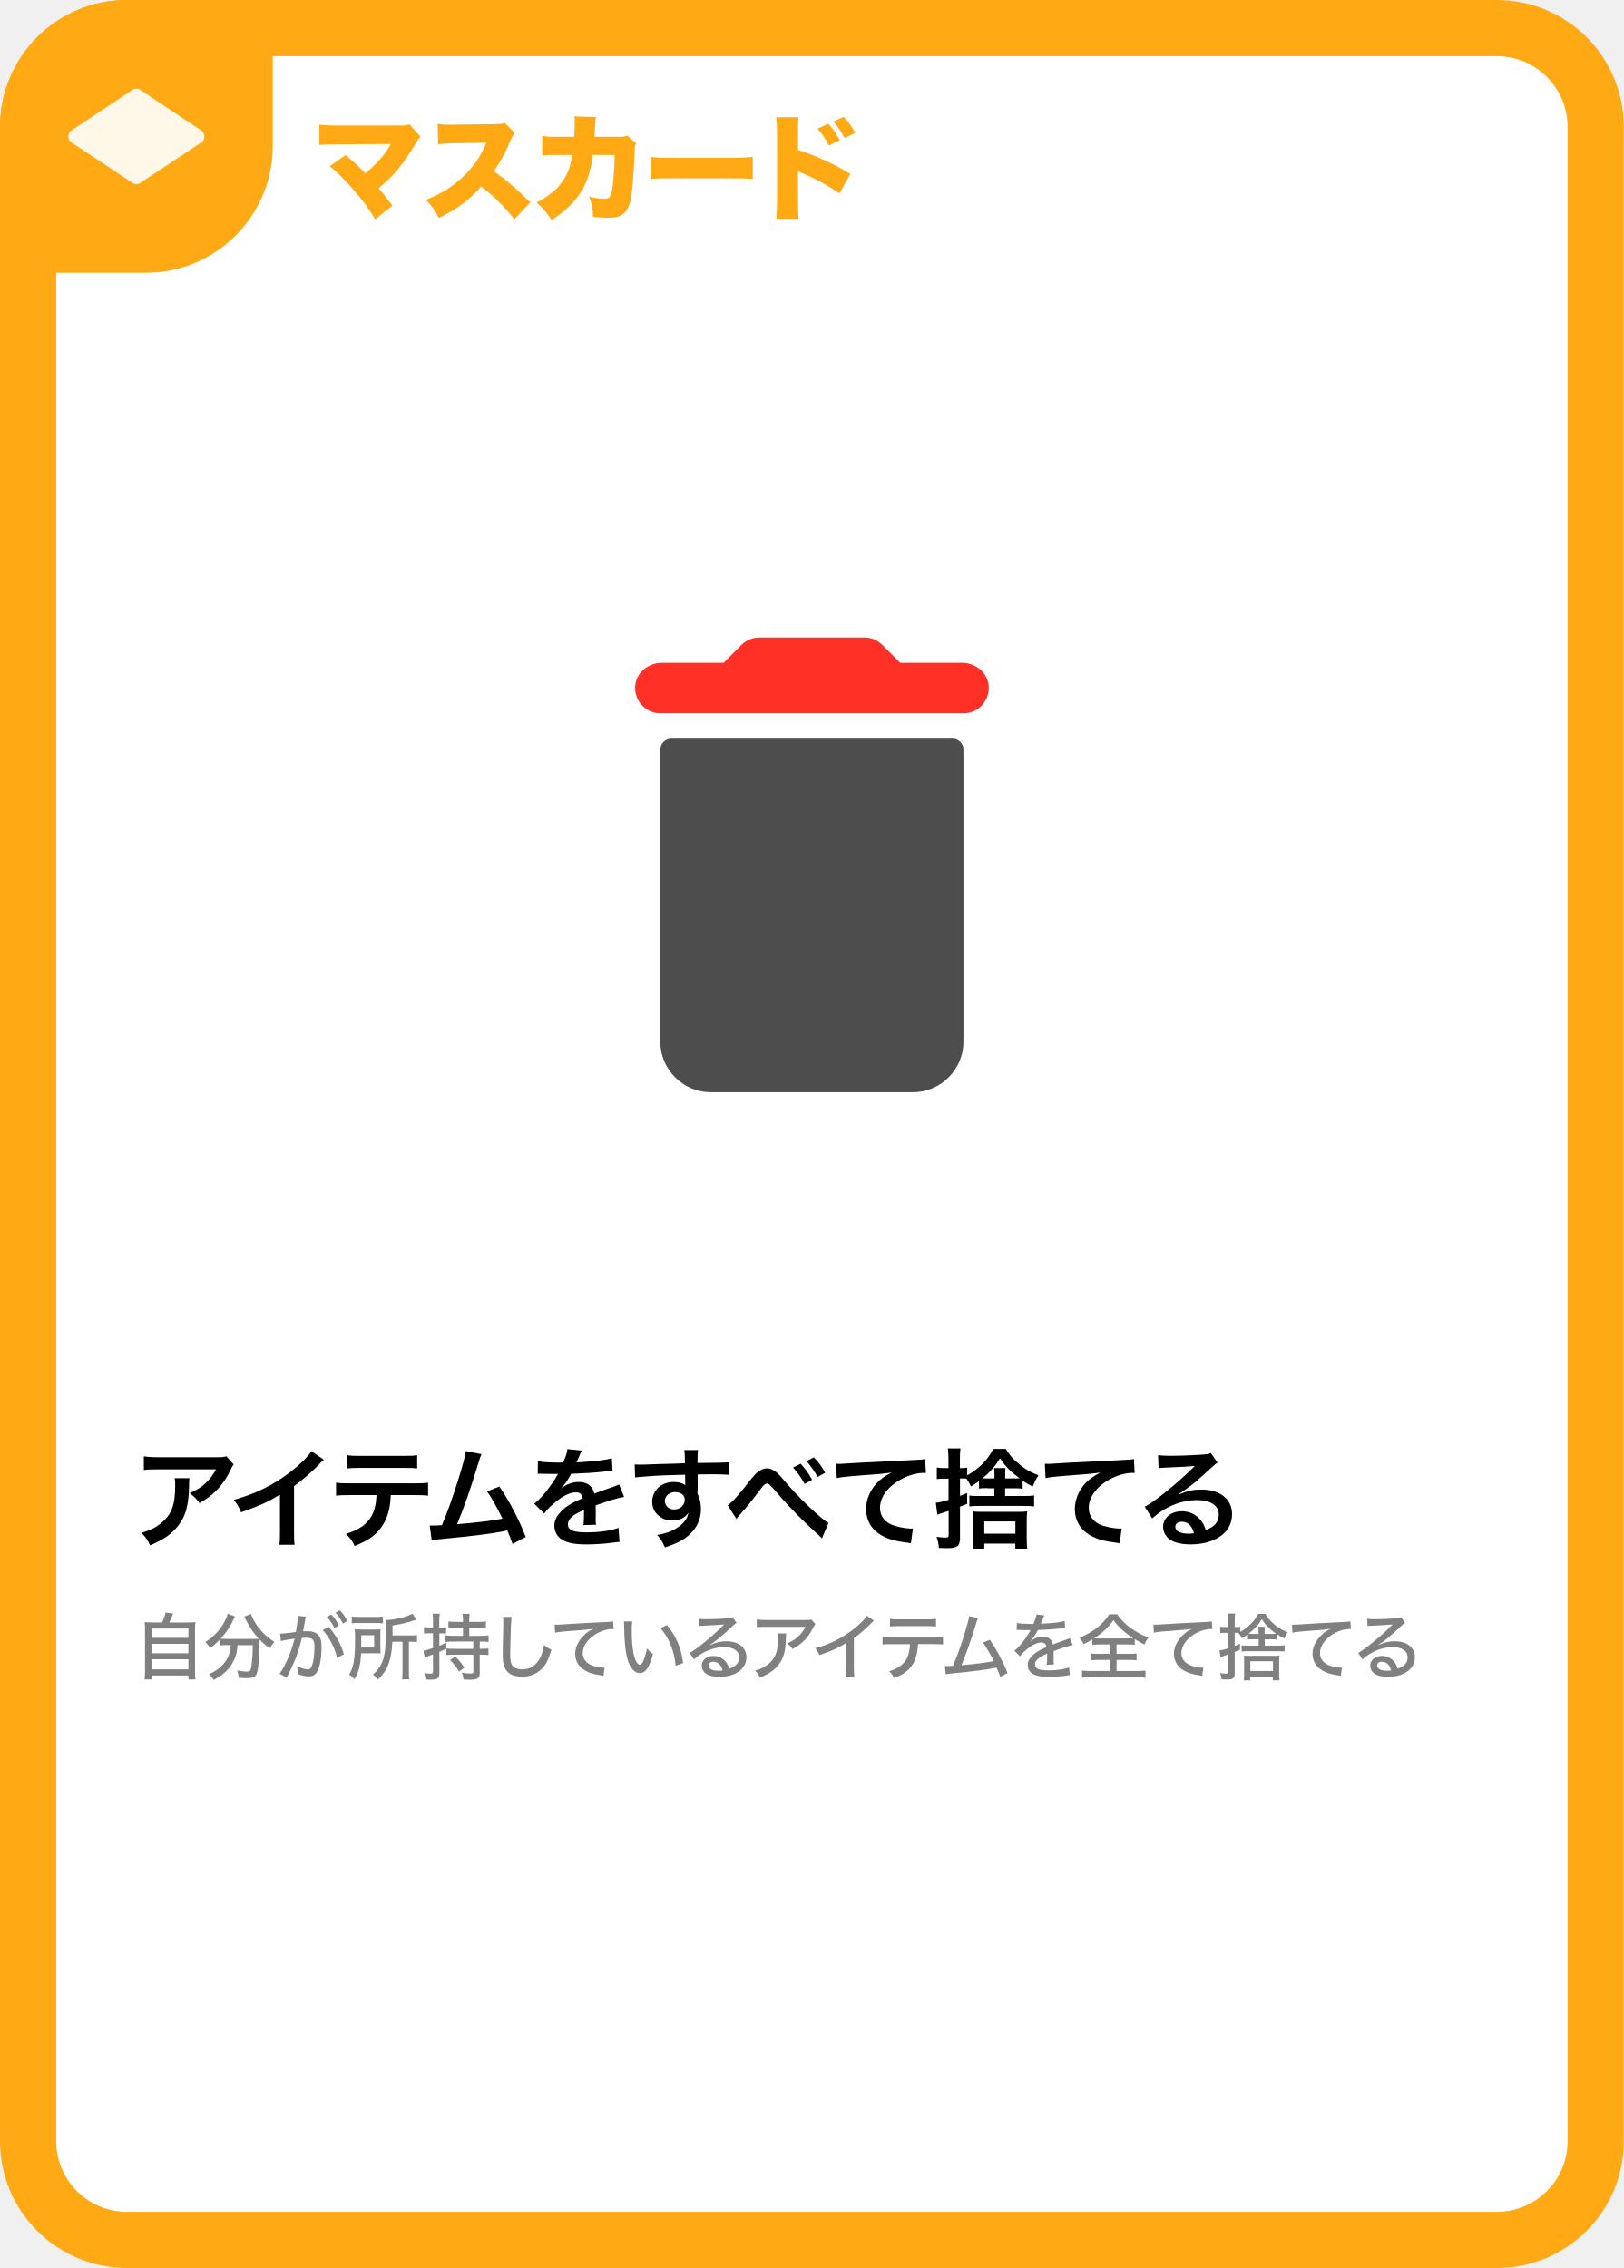
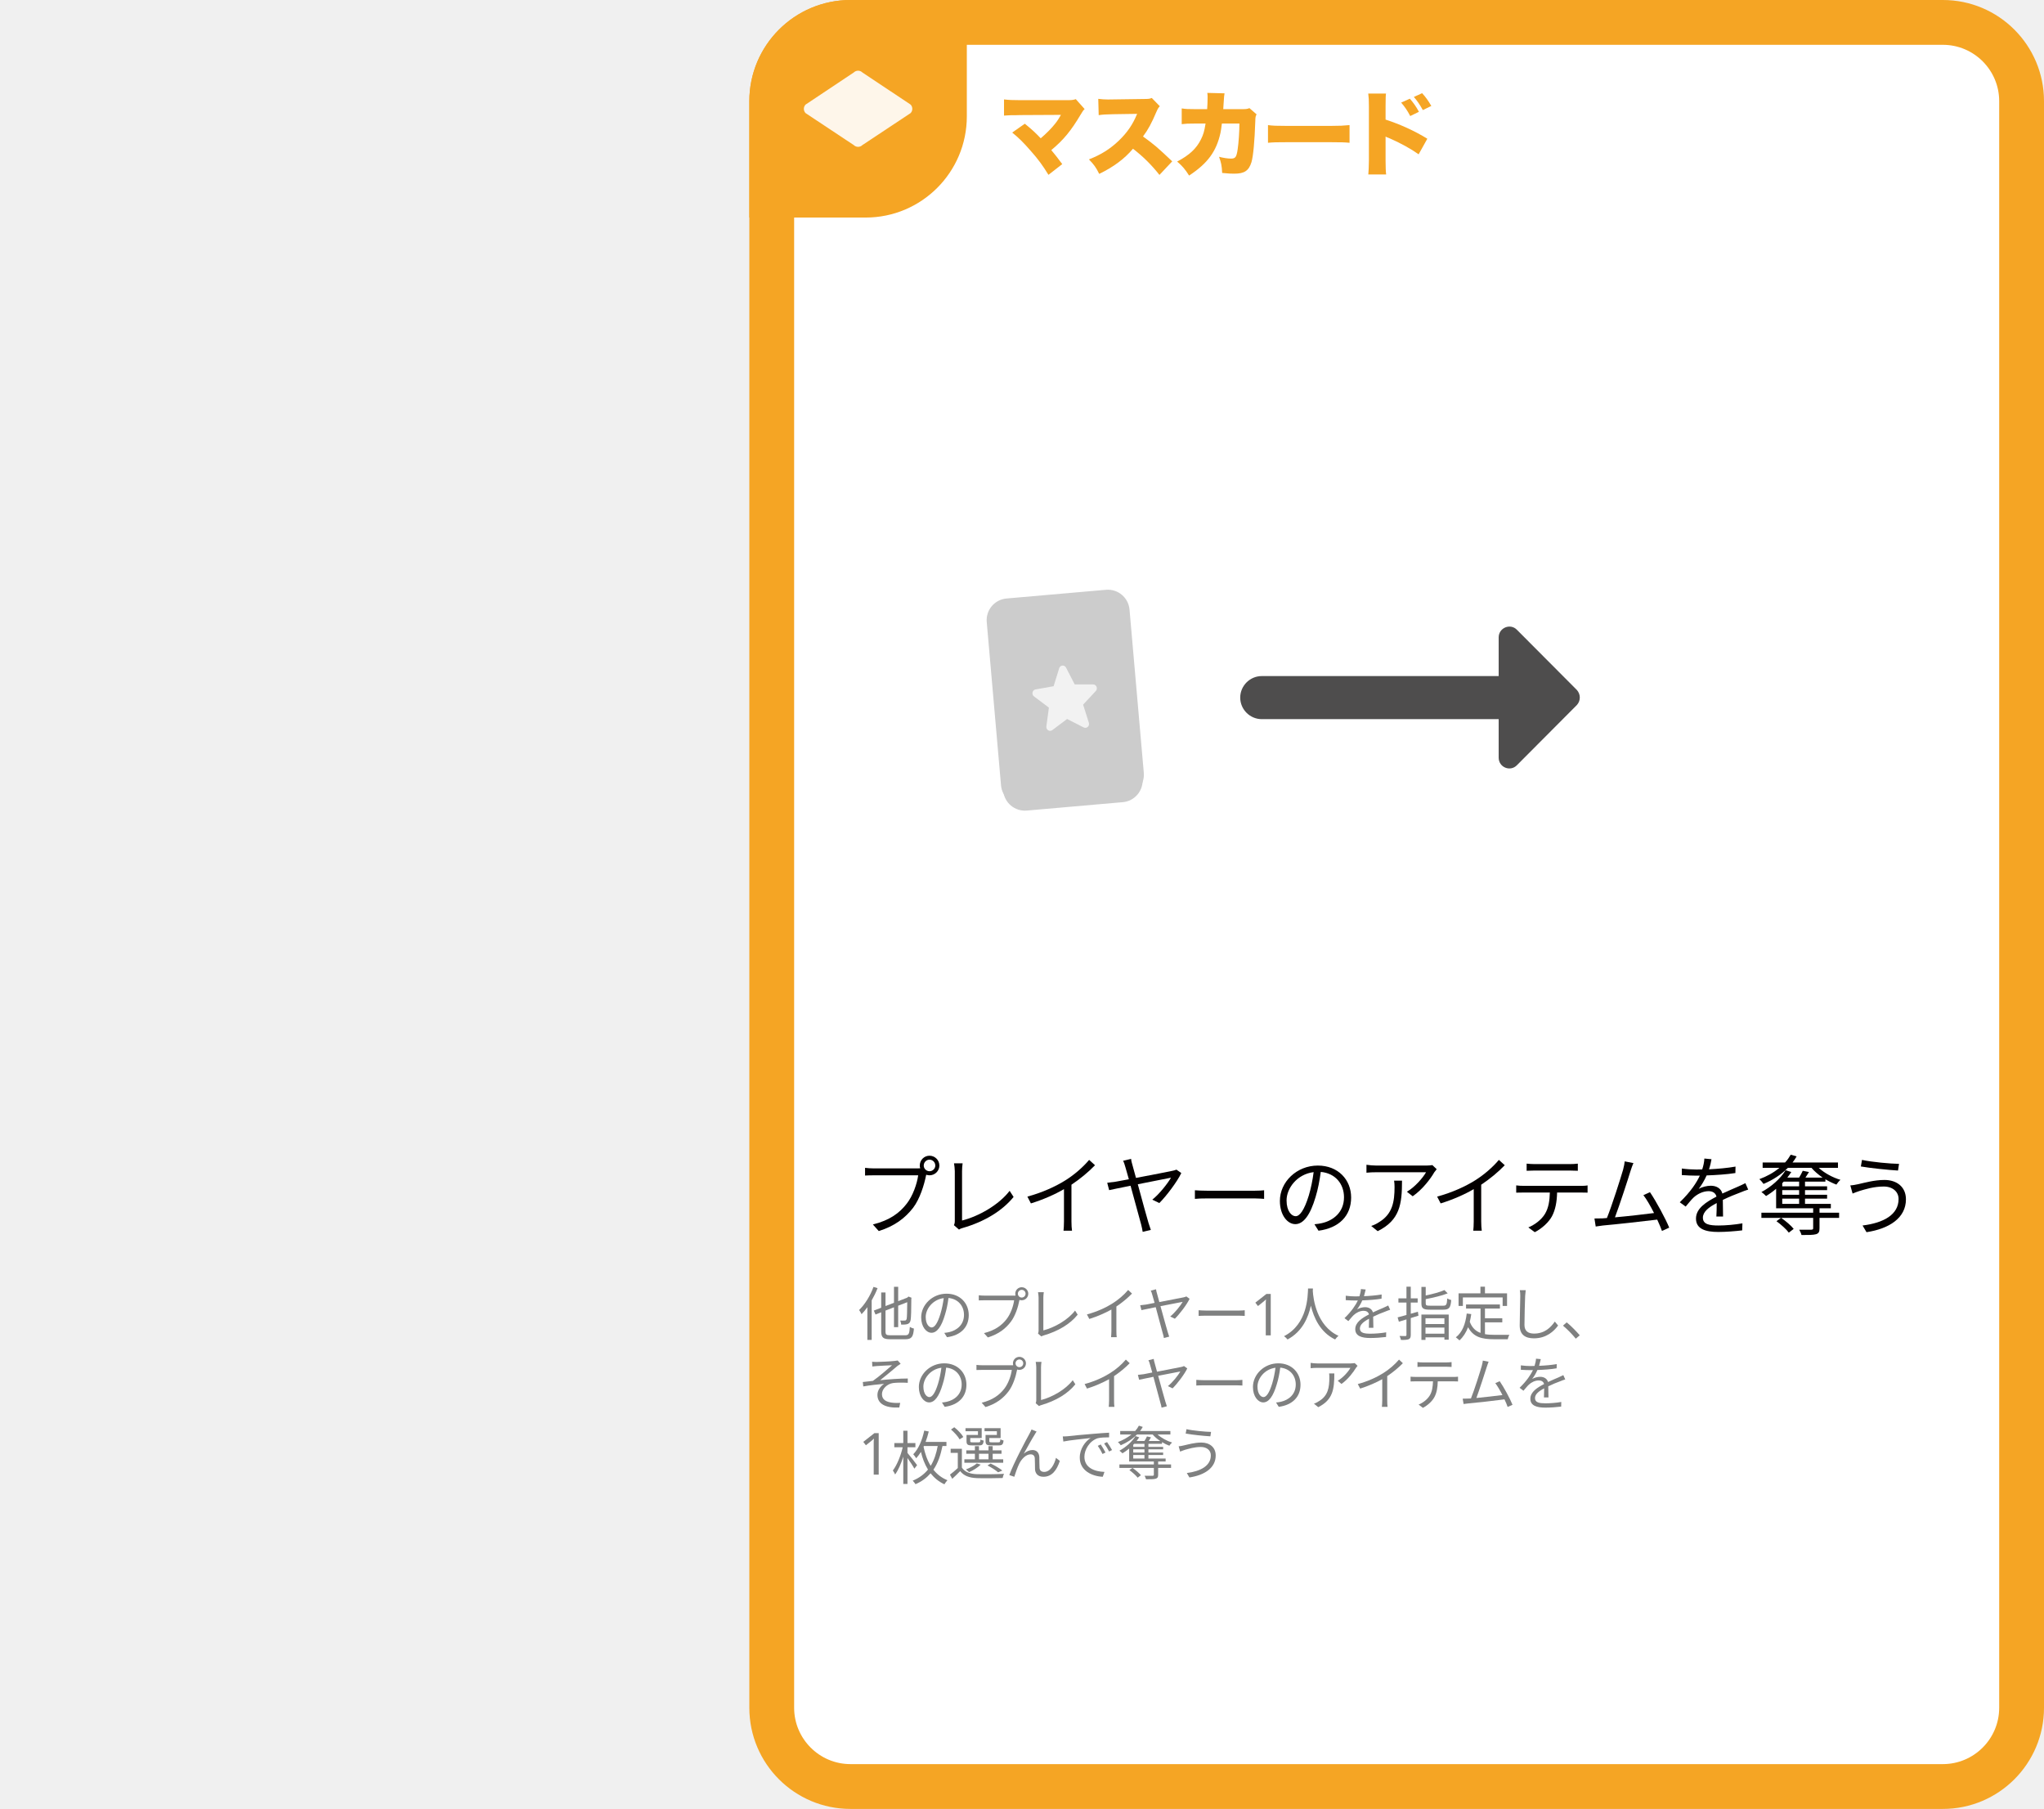
- <svg xmlns="http://www.w3.org/2000/svg" id="Layer_1" viewBox="0 0 178.58 249.45">
+ <svg xmlns="http://www.w3.org/2000/svg" id="_イヤー_1" viewBox="0 0 281.94 249.45">
  <defs>
-     <style>.cls-1{fill:#fff;}.cls-2{fill:#ffa914;}.cls-3{fill:#ff3126;}.cls-4{fill:gray;}.cls-5{fill:#4d4d4d;}.cls-6{opacity:.9;}</style>
+     <style>.cls-1{fill:#fff;}.cls-2{letter-spacing:-.1em;}.cls-3{opacity:.9;}.cls-4{letter-spacing:0em;}.cls-5{letter-spacing:-.09em;}.cls-6{letter-spacing:-.02em;}.cls-7{letter-spacing:-.06em;}.cls-8{letter-spacing:-.07em;}.cls-9{letter-spacing:-.05em;}.cls-10{letter-spacing:-.48em;}.cls-11{letter-spacing:0em;}.cls-12{letter-spacing:-.04em;}.cls-13{letter-spacing:-.07em;}.cls-14{fill:#040000;font-family:HiraginoSans-W6, 'HiraginoSans W6-90ms-RKSJ-H';font-size:12px;}.cls-15{letter-spacing:-.06em;}.cls-16{letter-spacing:-.08em;}.cls-17{letter-spacing:-.03em;}.cls-18{fill:#4e4d4d;}.cls-19{letter-spacing:-.02em;}.cls-20{letter-spacing:-.04em;}.cls-21{letter-spacing:-.1em;}.cls-22{letter-spacing:-.04em;}.cls-23{letter-spacing:-.04em;}.cls-24{letter-spacing:-.07em;}.cls-25{letter-spacing:-.08em;}.cls-26{fill:#ccc;}.cls-27{letter-spacing:-.08em;}.cls-28{fill:#f5a524;}.cls-29{letter-spacing:-.15em;}.cls-30{letter-spacing:-.01em;}.cls-31{letter-spacing:-.02em;}.cls-32{letter-spacing:-.09em;}.cls-33{fill:#f2f2f2;}.cls-34{letter-spacing:-.06em;}.cls-35{fill:#7f8080;font-family:HiraginoSans-W5, 'HiraginoSans W5-90ms-RKSJ-H';font-size:8px;}</style>
  </defs>
  <g>
-     <rect class="cls-1" x="3.09" y="3.09" width="172.41" height="243.27" rx="10.86" ry="10.86" />
-     <path class="cls-2" d="M164.63,6.18c4.29,0,7.77,3.49,7.77,7.77V235.5c0,4.29-3.49,7.77-7.77,7.77H13.95c-4.29,0-7.77-3.49-7.77-7.77V13.95c0-4.29,3.49-7.77,7.77-7.77H164.63M164.63,0H13.95C6.25,0,0,6.25,0,13.95V235.5C0,243.2,6.25,249.45,13.95,249.45H164.63c7.71,0,13.95-6.25,13.95-13.95V13.95C178.58,6.25,172.34,0,164.63,0h0Z" />
+     <path class="cls-1" d="M117.31,3.09h150.68c6,0,10.86,4.87,10.86,10.86V235.5c0,6-4.87,10.86-10.86,10.86H117.31c-6,0-10.86-4.87-10.86-10.86V13.95c0-6,4.87-10.86,10.86-10.86Z" />
+     <path class="cls-28" d="M267.99,6.18c4.29,0,7.77,3.49,7.77,7.77V235.5c0,4.29-3.49,7.77-7.77,7.77H117.31c-4.29,0-7.77-3.49-7.77-7.77V13.95c0-4.29,3.49-7.77,7.77-7.77h150.68m0-6.18H117.31c-7.71,0-13.95,6.25-13.95,13.95V235.5c0,7.71,6.25,13.95,13.95,13.95h150.68c7.71,0,13.95-6.25,13.95-13.95V13.95c0-7.71-6.25-13.95-13.95-13.95h0Z" />
  </g>
  <g>
-     <path class="cls-2" d="M37.18,15.88c-1.05,0-1.5,.01-2.05,.06v-2.23c.7,.08,1.09,.1,2.09,.1h6.94c.41-.01,.61-.05,.87-.14l1.22,1.37c-.2,.19-.27,.28-.58,.81-1.3,2.19-2.34,3.45-4.02,4.85,.54,.65,.9,1.1,1.51,1.93l-1.9,1.48c-.76-1.24-1.39-2.12-2.45-3.31-1.03-1.18-1.62-1.76-2.55-2.52l1.74-1.22c1.04,.85,1.46,1.24,2.19,2.01,.72-.6,1.52-1.41,1.98-2,.32-.39,.66-.94,.81-1.23l-5.8,.03Z" />
-     <path class="cls-2" d="M56.56,24.11c-1.1-1.39-2.22-2.5-3.64-3.6-1.19,1.41-2.7,2.52-4.66,3.47-.44-.89-.71-1.27-1.42-2,1.65-.63,2.95-1.46,4.1-2.56,1.18-1.13,1.95-2.25,2.55-3.72l-3.29,.05c-1.09,.02-1.49,.05-2.01,.13l-.06-2.25c.49,.06,.84,.09,1.33,.09,.1,0,.34,0,.71-.01l4.33-.06c.6-.01,.67-.01,1.01-.14l1.11,1.14c-.19,.19-.27,.32-.46,.75-.67,1.58-1.15,2.47-1.86,3.42,1.53,1.1,2.05,1.55,4.03,3.43l-1.77,1.88Z" />
-     <path class="cls-2" d="M63.15,15.06c.04-.49,.06-1.23,.06-1.62,0-.27,0-.37-.04-.63l2.38,.06c-.06,.29-.06,.33-.14,1.53q-.01,.34-.04,.65h2.76c.42,0,.57-.03,.85-.14l.99,.86c-.14,.25-.17,.36-.18,.94-.09,2.71-.28,4.83-.53,5.66-.37,1.18-.98,1.58-2.38,1.58-.49,0-.68-.01-1.66-.1-.05-1.01-.14-1.43-.43-2.23,.63,.17,1.25,.25,1.65,.25,.61,0,.76-.2,.92-1.3,.13-.85,.24-2.45,.24-3.53h-2.42q-.1,.84-.19,1.27c-.56,2.56-1.76,4.21-4.33,5.9-.57-.9-.95-1.33-1.65-1.93,1.69-.89,2.66-1.79,3.29-3.07,.32-.65,.46-1.1,.63-2.17h-1.58c-.85,0-1.11,.01-1.71,.08v-2.17c.62,.09,.85,.1,1.75,.1h1.75Z" />
-     <path class="cls-2" d="M71.53,17.25c.6,.09,1.28,.11,2.6,.11h6.06c1.27,0,1.75-.03,2.6-.11v2.44c-.61-.06-1.16-.08-2.61-.08h-6.03c-1.42,0-1.84,.01-2.61,.08v-2.44Z" />
-     <path class="cls-2" d="M85.38,24.05c.05-.53,.06-.9,.08-1.94v-7.37c-.01-1.09-.01-1.15-.09-1.84h2.45c-.05,.33-.05,.53-.06,1.85v1.74c2,.65,3.99,1.55,5.76,2.64l-1.2,2.15c-1.05-.75-2.52-1.56-3.99-2.2-.38-.15-.42-.16-.46-.19-.04-.01-.06-.03-.11-.06v3.29c0,.94,.03,1.61,.08,1.94h-2.44Zm5.73-10.44c.49,.56,.9,1.14,1.25,1.81l-1.2,.58c-.42-.8-.75-1.27-1.25-1.85l1.2-.54Zm1.69-.76c.47,.51,.82,.99,1.27,1.76l-1.17,.57c-.44-.8-.8-1.31-1.24-1.81l1.14-.52Z" />
+     <path class="cls-28" d="M140.54,15.88c-1.05,0-1.5,.01-2.05,.06v-2.23c.7,.08,1.09,.1,2.09,.1h6.94c.41-.01,.61-.05,.87-.14l1.22,1.37c-.2,.19-.27,.28-.58,.81-1.3,2.19-2.34,3.45-4.02,4.85,.54,.65,.9,1.1,1.51,1.93l-1.9,1.48c-.76-1.24-1.39-2.12-2.45-3.31-1.03-1.18-1.62-1.76-2.55-2.52l1.74-1.22c1.04,.85,1.46,1.24,2.19,2.01,.72-.6,1.52-1.41,1.98-2,.32-.39,.66-.94,.81-1.23l-5.8,.03Z" />
+     <path class="cls-28" d="M159.92,24.11c-1.1-1.39-2.22-2.5-3.64-3.6-1.19,1.41-2.7,2.52-4.66,3.47-.44-.89-.71-1.27-1.42-2,1.65-.63,2.95-1.46,4.1-2.56,1.18-1.13,1.95-2.25,2.55-3.72l-3.29,.05c-1.09,.02-1.49,.05-2.01,.13l-.06-2.25c.49,.06,.84,.09,1.33,.09,.1,0,.34,0,.71-.01l4.33-.06c.6-.01,.67-.01,1.01-.14l1.11,1.14c-.19,.19-.27,.32-.46,.75-.67,1.58-1.15,2.47-1.86,3.42,1.53,1.1,2.05,1.55,4.03,3.43l-1.77,1.88Z" />
+     <path class="cls-28" d="M166.51,15.06c.04-.49,.06-1.23,.06-1.62,0-.27,0-.37-.04-.63l2.38,.06c-.06,.29-.06,.33-.14,1.53q-.01,.34-.04,.65h2.76c.42,0,.57-.03,.85-.14l.99,.86c-.14,.25-.17,.36-.18,.94-.09,2.71-.28,4.83-.53,5.66-.37,1.18-.98,1.58-2.38,1.58-.49,0-.68-.01-1.66-.1-.05-1.01-.14-1.43-.43-2.23,.63,.17,1.25,.25,1.65,.25,.61,0,.76-.2,.92-1.3,.13-.85,.24-2.45,.24-3.53h-2.42q-.1,.84-.19,1.27c-.56,2.56-1.76,4.21-4.33,5.9-.57-.9-.95-1.33-1.65-1.93,1.69-.89,2.66-1.79,3.29-3.07,.32-.65,.46-1.1,.63-2.17h-1.58c-.85,0-1.11,.01-1.71,.08v-2.17c.62,.09,.85,.1,1.75,.1h1.75Z" />
+     <path class="cls-28" d="M174.89,17.25c.6,.09,1.28,.11,2.6,.11h6.06c1.27,0,1.75-.03,2.6-.11v2.44c-.61-.06-1.16-.08-2.61-.08h-6.03c-1.42,0-1.84,.01-2.61,.08v-2.44Z" />
+     <path class="cls-28" d="M188.74,24.05c.05-.53,.06-.9,.08-1.94v-7.37c-.01-1.09-.01-1.15-.09-1.84h2.45c-.05,.33-.05,.53-.06,1.85v1.74c2,.65,3.99,1.55,5.76,2.64l-1.2,2.15c-1.05-.75-2.52-1.56-3.99-2.2-.38-.15-.42-.16-.46-.19-.04-.01-.06-.03-.11-.06v3.29c0,.94,.03,1.61,.08,1.94h-2.44Zm5.73-10.44c.49,.56,.9,1.14,1.25,1.81l-1.2,.58c-.42-.8-.75-1.27-1.25-1.85l1.2-.54Zm1.69-.76c.47,.51,.82,.99,1.27,1.76l-1.17,.57c-.44-.8-.8-1.31-1.24-1.81l1.14-.52Z" />
  </g>
-   <path class="cls-2" d="M13.95,0H30V16.05c0,7.7-6.25,13.95-13.95,13.95H0V13.95C0,6.25,6.25,0,13.95,0Z" />
-   <g class="cls-6">
-     <path class="cls-1" d="M15,19.78c-.1,0-.19-.04-.26-.11l-6.73-4.47s-.03-.1-.03-.2,.04-.19,.11-.26l6.58-4.37c.14-.13,.23-.16,.33-.16s.19,.04,.26,.11l6.73,4.49s.03,.1,.03,.2-.04,.19-.11,.26l-6.58,4.35c-.14,.13-.23,.17-.33,.17Z" />
-     <path class="cls-1" d="M15.08,10.66h0m-.08,.07s.04,.03,.07,.05l6.36,4.23-6.36,4.21s-.05,.03-.07,.05c-.02-.02-.05-.03-.07-.05l-6.36-4.21,6.36-4.23s.05-.03,.07-.05m0-.98c-.21,0-.43,.08-.59,.24l-6.65,4.43c-.32,.32-.32,.86,0,1.18l6.65,4.41c.16,.16,.38,.24,.59,.24s.43-.08,.59-.24l6.65-4.41c.32-.32,.32-.86,0-1.18l-6.65-4.43c-.16-.16-.38-.24-.59-.24h0Z" />
+   <path class="cls-28" d="M117.31,0h16.05V16.05c0,7.7-6.25,13.95-13.95,13.95h-16.05V13.95C103.36,6.25,109.61,0,117.31,0Z" />
+   <g class="cls-3">
+     <path class="cls-1" d="M118.36,19.78c-.1,0-.19-.04-.26-.11l-6.73-4.47c-.07-.08-.07-.31,.07-.45l6.58-4.37c.14-.13,.23-.17,.33-.17s.19,.04,.26,.11l6.73,4.49c.07,.08,.07,.31-.07,.45l-6.58,4.35c-.14,.13-.23,.17-.33,.17Z" />
+     <path class="cls-1" d="M118.44,10.66h0m-.08,.07s.04,.03,.07,.05l6.36,4.23-6.36,4.21s-.05,.03-.07,.05c-.02-.02-.05-.03-.07-.05l-6.36-4.21,6.36-4.23s.05-.03,.07-.05m0-.98c-.21,0-.43,.08-.59,.24l-6.65,4.43c-.32,.32-.32,.86,0,1.18l6.65,4.41c.16,.16,.38,.24,.59,.24s.43-.08,.59-.24l6.65-4.41c.32-.32,.32-.86,0-1.18l-6.65-4.43c-.16-.16-.38-.24-.59-.24h0Z" />
  </g>
+   <text class="cls-14" transform="translate(117.76 169.34)">
+     <tspan class="cls-8" x="0" y="0">プ</tspan>
+     <tspan class="cls-6" x="11.16" y="0">レ</tspan>
+     <tspan class="cls-15" x="22.92" y="0">イ</tspan>
+     <tspan class="cls-17" x="34.2" y="0">ヤ</tspan>
+     <tspan class="cls-4" x="45.84" y="0">ー</tspan>
+     <tspan class="cls-12" x="57.72" y="0">の</tspan>
+     <tspan class="cls-29" x="69.24" y="0">ア</tspan>
+     <tspan class="cls-21" x="79.44" y="0">イ</tspan>
+     <tspan class="cls-27" x="90.24" y="0">テ</tspan>
+     <tspan class="cls-20" x="101.28" y="0">ム</tspan>
+     <tspan class="cls-31" x="112.8" y="0">を</tspan>
+     <tspan class="cls-5" x="124.56" y="0">奪う</tspan>
+   </text>
+   <text class="cls-35" transform="translate(118.36 184.15)">
+     <tspan x="0" y="0">他</tspan>
+     <tspan class="cls-9" x="8" y="0">の</tspan>
+     <tspan class="cls-13" x="15.6" y="0">プ</tspan>
+     <tspan class="cls-19" x="23.04" y="0">レ</tspan>
+     <tspan class="cls-7" x="30.88" y="0">イ</tspan>
+     <tspan class="cls-17" x="38.4" y="0">ヤ</tspan>
+     <tspan class="cls-11" x="46.16" y="0">ー</tspan>
+     <tspan x="54.08" y="0">1</tspan>
+     <tspan class="cls-19" x="58.49" y="0">人を</tspan>
+     <tspan x="74.17" y="0">指</tspan>
+     <tspan class="cls-2" x="82.17" y="0">定</tspan>
+     <tspan class="cls-24" x="89.37" y="0">し</tspan>
+     <tspan class="cls-10" x="96.81" y="0">、</tspan>
+     <tspan class="cls-31" x="-.16" y="9.6">そ</tspan>
+     <tspan class="cls-9" x="7.68" y="9.6">の</tspan>
+     <tspan class="cls-13" x="15.28" y="9.6">プ</tspan>
+     <tspan class="cls-31" x="22.72" y="9.6">レ</tspan>
+     <tspan class="cls-34" x="30.56" y="9.6">イ</tspan>
+     <tspan class="cls-17" x="38.08" y="9.6">ヤ</tspan>
+     <tspan class="cls-30" x="45.84" y="9.6">ー</tspan>
+     <tspan class="cls-22" x="53.76" y="9.6">の</tspan>
+     <tspan class="cls-29" x="61.44" y="9.6">ア</tspan>
+     <tspan class="cls-2" x="68.24" y="9.6">イ</tspan>
+     <tspan class="cls-25" x="75.44" y="9.6">テ</tspan>
+     <tspan class="cls-23" x="82.8" y="9.6">ム</tspan>
+     <tspan class="cls-31" x="90.48" y="9.6">を</tspan>
+     <tspan x="0" y="19.2">1枚</tspan>
+     <tspan class="cls-19" x="12.41" y="19.2">選</tspan>
+     <tspan class="cls-16" x="20.25" y="19.2">ん</tspan>
+     <tspan x="27.61" y="19.2">で</tspan>
+     <tspan class="cls-32" x="35.61" y="19.2">奪う</tspan>
+   </text>
+   <path class="cls-18" d="M206.72,93.23h-32.68c-1.63,0-2.97,1.34-2.97,2.97s1.34,2.97,2.97,2.97h32.68v5.31c0,1.34,1.6,1.99,2.52,1.04l8.25-8.28c.56-.59,.56-1.51,0-2.11l-8.25-8.28c-.92-.95-2.52-.27-2.52,1.04v5.34Z" />
+   <rect class="cls-26" x="137.43" y="84.31" width="19.29" height="26.94" rx="3" ry="3" transform="translate(-7.96 13.19) rotate(-5)" />
  <g>
-     <path d="M20.84,162.58c-.04,.23-.04,.24-.05,.97-.05,2.05-.37,3.2-1.19,4.25-.72,.92-1.6,1.54-3.09,2.16-.31-.65-.47-.86-.95-1.37,.97-.29,1.51-.55,2.1-1.02,1.22-.97,1.61-2,1.61-4.27,0-.36-.01-.47-.06-.72h1.63Zm4.87-1.51c-.17,.2-.17,.22-.48,.84-.42,.89-1.12,1.79-1.85,2.41-.48,.42-.88,.68-1.44,1-.36-.5-.54-.68-1.08-1.09,.8-.36,1.26-.64,1.75-1.1,.49-.46,.86-.95,1.14-1.52h-6.3c-.84,0-1.14,.01-1.63,.07v-1.5c.46,.07,.83,.1,1.66,.1h6.26c.72,0,.83-.01,1.16-.11l.8,.91Z" />
-     <path d="M35.61,160.56c-.2,.18-.26,.23-.44,.42-.9,.94-1.8,1.71-2.83,2.47v5.12c0,.66,.01,1.01,.06,1.33h-1.68c.06-.35,.07-.59,.07-1.29v-4.22c-1.4,.84-2.07,1.15-4.28,1.94-.25-.62-.38-.83-.8-1.37,2.38-.65,4.39-1.64,6.3-3.12,1.07-.83,1.88-1.65,2.23-2.24l1.38,.96Z" />
-     <path d="M42.98,164.44c-.06,1.38-.32,2.38-.84,3.23-.64,1.06-1.51,1.71-3.13,2.36-.3-.61-.46-.82-.97-1.32,1.44-.44,2.34-1.08,2.84-2,.31-.55,.49-1.33,.53-2.27h-2.93c-.82,0-1.09,.01-1.52,.06v-1.43c.46,.07,.72,.08,1.55,.08h7.02c.82,0,1.09-.01,1.55-.08v1.43c-.43-.05-.71-.06-1.52-.06h-2.57Zm-4.81-4.39c.44,.07,.68,.08,1.55,.08h4.61c.86,0,1.1-.01,1.55-.08v1.46c-.4-.05-.68-.06-1.52-.06h-4.65c-.84,0-1.13,.01-1.52,.06v-1.46Z" />
-     <path d="M52.96,159.94c-.13,.26-.14,.29-.31,.86-.91,3-1.61,4.99-2.38,6.84,1.88-.14,3.96-.4,4.99-.61-.13-.29-.28-.55-.56-1.09-.53-1-.74-1.34-1.14-1.91l1.36-.53c1.12,1.63,2.17,3.65,2.9,5.55l-1.45,.76q-.16-.49-.58-1.49-.16,.04-.43,.1c-1.21,.25-3.2,.5-6.79,.85-.67,.06-.85,.08-1.09,.14l-.22-1.62h.31c.24,0,.53-.01,1.03-.04,.64-1.51,1.12-2.87,1.74-4.83,.56-1.76,.79-2.61,.88-3.32l1.74,.34Z" />
-     <path d="M59.15,160.71c.49,.11,1.26,.16,2.78,.16,.32-.72,.43-1.08,.48-1.49l1.57,.17q-.07,.12-.48,1.08c-.06,.13-.08,.17-.11,.22q.1-.01,.76-.05c1.39-.08,2.48-.22,3.14-.41l.08,1.37q-.34,.02-.95,.1c-.88,.11-2.4,.2-3.61,.24-.35,.68-.68,1.16-1.1,1.6v.02q.1-.06,.25-.18c.44-.34,1.08-.54,1.69-.54,.94,0,1.52,.44,1.71,1.27,.92-.34,1.54-.55,1.83-.65,.65-.23,.7-.24,.89-.36l.56,1.38c-.34,.05-.7,.14-1.33,.32-.17,.05-.77,.25-1.8,.61v.13q.01,.31,.01,.48v.48c-.01,.2-.01,.31-.01,.4,0,.26,.01,.43,.04,.64l-1.39,.04c.05-.22,.07-.83,.07-1.39v-.29c-.59,.28-.9,.44-1.15,.62-.42,.31-.62,.64-.62,.98,0,.62,.58,.88,2.03,.88s2.67-.18,3.53-.5l.12,1.55c-.2,0-.26,.01-.55,.05-.86,.13-2.01,.22-3.07,.22-1.27,0-2.06-.14-2.67-.5-.55-.31-.88-.89-.88-1.55,0-.49,.14-.88,.53-1.33,.54-.67,1.22-1.13,2.58-1.69-.06-.44-.3-.65-.73-.65-.7,0-1.54,.42-2.46,1.24-.5,.42-.78,.72-1.04,1.09l-1.09-1.08c.31-.24,.66-.58,1.08-1.07,.47-.55,1.2-1.6,1.44-2.05q.05-.1,.1-.16s-.2,.01-.2,.01c-.19,0-1.25-.02-1.51-.02q-.23-.01-.34-.01s-.11,0-.19,.01l.02-1.37Z" />
-     <path d="M76.7,163.99s.01,.14,.01,.29c.26,.55,.38,1.04,.38,1.69,0,1.31-.62,2.43-1.79,3.24-.5,.35-1.06,.6-2.17,.98-.34-.74-.46-.92-.85-1.36,.98-.19,1.47-.36,2.04-.7,.82-.47,1.29-1.08,1.39-1.75-.35,.55-.97,.85-1.76,.85-.55,0-.98-.13-1.39-.43-.56-.41-.83-.94-.83-1.62,0-1.27,1-2.18,2.39-2.18,.52,0,.97,.13,1.25,.36q-.01-.06-.01-.14s-.01-.7-.01-1.02c-1.72,.05-2.84,.08-3.37,.12q-1.81,.13-2.13,.18l-.05-1.43c.26,.02,.37,.02,.59,.02,.3,0,.49,0,2.04-.06,.78-.02,.9-.02,1.88-.05q.4-.01,1.02-.04-.01-1.14-.07-1.45h1.51c-.05,.36-.05,.38-.06,1.42,2.09-.01,3.02-.04,3.47-.08v1.38c-.43-.04-1.01-.06-2-.06-.29,0-.5,0-1.45,.02v1.81Zm-2.46,.12c-.61,0-1.12,.43-1.12,.96s.42,.95,1.02,.95c.68,0,1.17-.46,1.17-1.08,0-.5-.42-.83-1.08-.83Z" />
-     <path d="M80.04,165.56c.5-.35,1.24-1.16,2.61-2.94,.31-.38,.52-.6,.74-.76,.32-.24,.66-.36,.96-.36,.36,0,.72,.16,1.08,.46,.17,.14,.43,.42,.8,.86,1.49,1.79,4.2,4.38,4.89,4.68l-.73,1.7c-.12-.14-.14-.17-.35-.35-1.7-1.52-3.3-3.15-4.67-4.76-.74-.85-.82-.91-1.04-.91-.19,0-.31,.11-.72,.65-.92,1.24-1.57,2.04-2.36,2.9-.14,.17-.16,.18-.25,.34l-.97-1.51Zm8.02-4.56c.52,.56,.85,1.02,1.26,1.76l-.84,.44c-.4-.73-.74-1.21-1.26-1.79l.84-.42Zm1.86,1.45c-.36-.66-.76-1.22-1.22-1.74l.8-.42c.54,.55,.88,1.01,1.25,1.69l-.83,.47Z" />
-     <path d="M91.94,161c.26,.01,.4,.01,.46,.01q.22,0,1.98-.12c.67-.04,2.66-.14,5.99-.3,.98-.05,1.16-.06,1.38-.12l.08,1.54q-.13-.01-.25-.01c-.72,0-1.61,.24-2.38,.65-1.52,.79-2.42,1.99-2.42,3.2,0,.94,.59,1.66,1.59,1.96,.59,.18,1.36,.31,1.79,.31,.01,0,.12,0,.24-.01l-.22,1.63c-.14-.04-.2-.05-.41-.07-1.32-.17-2.08-.38-2.81-.79-1.1-.62-1.71-1.64-1.71-2.89,0-1.02,.41-2.03,1.14-2.83,.46-.49,.89-.8,1.67-1.2-.97,.14-1.44,.18-4.04,.37-.8,.06-1.52,.14-1.99,.24l-.08-1.56Z" />
-     <path d="M108.61,163.67c-.49,0-.67,.01-.94,.05v-.82c-.3,.23-.47,.34-.88,.59-.22-.44-.3-.59-.5-.86-.14-.02-.26-.02-.53-.02h-.18v1.92c.2-.08,.36-.14,.79-.32v1.19c-.29,.11-.38,.14-.59,.23-.05,.01-.11,.05-.2,.08v3.41c0,.92-.28,1.15-1.4,1.15-.22,0-.42,0-.92-.02-.04-.49-.1-.77-.26-1.22,.38,.06,.77,.08,1.01,.08,.26,0,.32-.06,.32-.32v-2.61c-.72,.23-1.13,.36-1.24,.41l-.17-1.31c.4-.04,.74-.12,1.4-.31v-2.34h-.46c-.3,0-.55,.01-.83,.05v-1.27c.28,.05,.48,.06,.84,.06h.44v-.92c0-.59-.02-.89-.07-1.24h1.39c-.05,.34-.06,.65-.06,1.22v.94h.18c.25,0,.43-.01,.62-.04v.84c1.27-.7,2.28-1.72,2.87-2.91h1.38c.37,.64,.78,1.12,1.43,1.65,.65,.55,1.07,.8,2.16,1.27-.28,.42-.35,.55-.64,1.22-.5-.25-.7-.36-1.1-.64v.88c-.26-.04-.42-.05-.91-.05h-1.02v.85h2.03c.59,0,.82-.01,1.16-.06v1.21c-.35-.05-.61-.06-1.16-.06h-4.84c-.53,0-.79,.01-1.12,.06v-1.2c.26,.04,.5,.05,1.02,.05h1.73v-.85h-.76Zm-1.64,6.69c.04-.38,.06-.68,.06-1.19v-2c0-.37-.02-.64-.05-.94,.29,.04,.54,.05,1.01,.05h4.04c.47,0,.7-.01,.94-.05-.04,.25-.05,.55-.05,.91v2.07c0,.5,.01,.78,.06,1.14h-1.32v-.58h-3.41v.58h-1.28Zm2.4-8.25c0-.32-.01-.48-.04-.64h1.26c-.04,.14-.04,.32-.04,.64v.5h1.01c.26,0,.41,0,.58-.01-1-.74-1.6-1.35-2.16-2.21-.55,.9-1.08,1.51-1.93,2.21,.22,.01,.29,.01,.56,.01h.76v-.5Zm-1.12,6.57h3.42v-1.34h-3.42v1.34Z" />
-     <path d="M114.9,161c.26,.01,.4,.01,.46,.01q.22,0,1.98-.12c.67-.04,2.66-.14,5.99-.3,.98-.05,1.16-.06,1.38-.12l.08,1.54q-.13-.01-.25-.01c-.72,0-1.61,.24-2.38,.65-1.52,.79-2.42,1.99-2.42,3.2,0,.94,.59,1.66,1.59,1.96,.59,.18,1.36,.31,1.79,.31,.01,0,.12,0,.24-.01l-.22,1.63c-.14-.04-.2-.05-.41-.07-1.32-.17-2.08-.38-2.81-.79-1.1-.62-1.71-1.64-1.71-2.89,0-1.02,.41-2.03,1.14-2.83,.46-.49,.89-.8,1.67-1.2-.97,.14-1.44,.18-4.04,.37-.8,.06-1.52,.14-1.99,.24l-.08-1.56Z" />
-     <path d="M129.61,164.38c1.09-.43,1.62-.55,2.52-.55,2.05,0,3.37,1.06,3.37,2.7,0,1.14-.56,2.05-1.63,2.65-.78,.44-1.8,.68-2.9,.68-1.01,0-1.85-.19-2.33-.55-.46-.34-.72-.84-.72-1.38,0-1,.86-1.71,2.06-1.71,.84,0,1.57,.35,2.08,.98,.24,.3,.37,.56,.55,1.08,1-.37,1.43-.89,1.43-1.74,0-.94-.92-1.55-2.38-1.55-1.75,0-3.5,.71-4.94,2.02l-.82-1.3c.42-.2,.9-.53,1.69-1.13,1.12-.85,2.67-2.19,3.59-3.12,.02-.02,.14-.14,.22-.22h-.01c-.46,.05-1.22,.1-3.39,.19-.26,.01-.35,.02-.58,.06l-.06-1.44c.41,.05,.75,.07,1.42,.07,1.02,0,2.48-.06,3.65-.14,.42-.04,.55-.06,.74-.16l.74,1.06c-.2,.11-.29,.18-.62,.49-.6,.55-1.47,1.33-1.88,1.68-.22,.18-1.08,.83-1.32,.98q-.3,.2-.49,.31l.02,.02Zm.36,2.99c-.43,0-.71,.22-.71,.55,0,.48,.54,.76,1.43,.76,.23,0,.29,0,.62-.05-.22-.83-.67-1.26-1.34-1.26Z" />
-   </g>
-   <g>
-     <path class="cls-4" d="M17.82,178.45c.19-.36,.3-.68,.39-1.08l.83,.1c-.15,.41-.27,.68-.42,.98h1.89c.45,0,.69,0,.98-.04-.03,.27-.04,.49-.04,.98v4.39c0,.48,0,.69,.05,.93h-.78v-.43h-4.05v.43h-.77c.03-.21,.05-.51,.05-.93v-4.39c0-.47,0-.7-.04-.98,.29,.03,.51,.04,.97,.04h.95Zm-1.16,1.69h4.06v-1.02h-4.06v1.02Zm0,1.7h4.06v-1.04h-4.06v1.04Zm0,1.77h4.06v-1.11h-4.06v1.11Z" />
-     <path class="cls-4" d="M24.92,180.93c-.28,0-.52,.02-.74,.04v-.65c-.37,.39-.62,.62-1.06,.94-.13-.22-.29-.42-.53-.64,.98-.66,1.66-1.4,2.13-2.31,.19-.36,.28-.6,.32-.82l.82,.3c-.07,.1-.12,.19-.22,.41-.35,.75-.76,1.36-1.37,2.03,.18,.02,.4,.03,.65,.03h2.81c.32,0,.5,0,.74-.02-.59-.63-1.06-1.32-1.43-2.09-.04-.08-.13-.25-.18-.34l.75-.29c.06,.2,.13,.38,.3,.69,.55,.98,1.26,1.73,2.27,2.38-.19,.2-.33,.38-.51,.71-.48-.36-.75-.59-1.11-.96q0,.14-.02,.5c-.02,1.74-.14,2.91-.34,3.32-.16,.3-.42,.41-1.01,.41-.2,0-.36,0-.92-.04-.03-.3-.08-.46-.19-.79,.42,.07,.78,.11,1.03,.11,.3,0,.38-.04,.45-.2,.09-.26,.14-.65,.19-1.3,.03-.4,.05-.82,.05-1.14v-.26h-1.67c-.06,.86-.24,1.43-.62,2.06-.44,.73-1.09,1.29-2.03,1.76-.13-.26-.24-.4-.48-.65,.49-.2,.83-.41,1.23-.76,.58-.5,.95-1.15,1.1-1.92,.02-.15,.04-.23,.06-.5h-.46Z" />
-     <path class="cls-4" d="M30.8,179.68c.29,0,1.06-.08,1.74-.18,.14-.75,.22-1.38,.22-1.64,0-.03,0-.08,0-.14l.88,.09c-.02,.1-.04,.16-.06,.26l-.19,1.06c-.03,.18-.03,.2-.06,.3,.22-.02,.34-.02,.52-.02,.51,0,.88,.13,1.13,.39,.28,.29,.38,.66,.38,1.37,0,1.32-.22,2.4-.58,2.85-.22,.26-.45,.36-.85,.36-.33,0-.68-.08-1.21-.26,.02-.14,.02-.24,.02-.3,0-.15,0-.28-.06-.55,.43,.2,.9,.34,1.17,.34,.26,0,.4-.18,.53-.62,.13-.42,.21-1.18,.21-1.87,0-.75-.22-.99-.88-.99-.17,0-.3,0-.51,.03-.32,1.33-.63,2.22-1.14,3.29-.06,.13-.24,.48-.53,1.06l-.78-.43c.24-.3,.56-.88,.83-1.48,.35-.78,.54-1.32,.82-2.37-.62,.08-1.2,.18-1.51,.27l-.08-.8Zm5.36-.73c.81,.92,1.3,1.81,1.66,3l-.75,.39c-.15-.64-.34-1.15-.66-1.73-.3-.57-.55-.92-.93-1.32l.67-.34Zm.29-1.37c.38,.42,.55,.68,.83,1.2l-.5,.27c-.26-.5-.49-.83-.83-1.22l.5-.25Zm.94-.46c.38,.42,.55,.66,.82,1.17l-.49,.28c-.25-.46-.47-.8-.82-1.2l.48-.25Z" />
-     <path class="cls-4" d="M41.84,181.24c0,.31,0,.44,.02,.62-.12-.02-.18-.02-.22-.02h-1.93c-.06,1.29-.25,2.04-.72,2.85-.21-.24-.35-.36-.6-.5,.52-.86,.66-1.71,.66-3.89,0-.54,0-.81-.04-1.1,.27,.02,.46,.03,.84,.03h1.22c.37,0,.54,0,.78-.03-.02,.16-.02,.39-.02,.67v1.36Zm-3.16-3.45c.22,.04,.43,.05,.82,.05h1.8c.44,0,.62,0,.82-.04v.75c-.18-.03-.4-.04-.79-.04h-1.85c-.34,0-.57,0-.79,.04v-.76Zm2.47,3.41v-1.34h-1.42v.69c0,.32,0,.42,0,.66h1.42Zm2-.63c-.06,1.08-.16,1.7-.38,2.32-.24,.7-.54,1.16-1.19,1.84-.18-.25-.33-.38-.56-.54,1.17-1.1,1.43-2.01,1.43-5.02,0-.5,0-.74-.03-.99,.9,0,2.35-.34,2.95-.7l.41,.67c-.14,.03-.18,.05-.35,.1-.83,.27-1.38,.4-2.26,.53v1.1h1.93c.35,0,.54,0,.76-.05v.78c-.22-.03-.41-.04-.71-.04h-.18v3.28c0,.42,0,.6,.05,.85h-.8c.03-.24,.05-.46,.05-.86v-3.27h-1.1Z" />
-     <path class="cls-4" d="M49.95,181.99c-.37,0-.6,.02-.86,.05v-.7c-.38,.18-.42,.2-.77,.34v2.36c0,.56-.2,.7-.98,.7-.16,0-.28,0-.54-.02-.02-.27-.06-.42-.15-.69,.32,.03,.5,.05,.69,.05,.22,0,.28-.05,.28-.23v-1.89c-.56,.22-.86,.33-.91,.34l-.14-.74c.26-.04,.53-.12,1.05-.3v-1.62h-.41c-.22,0-.4,0-.58,.03v-.72c.2,.03,.37,.05,.6,.05h.39v-.7c0-.37,0-.54-.05-.81h.79c-.03,.25-.05,.45-.05,.8v.71h.26c.22,0,.33,0,.49-.03v.7c-.15-.02-.28-.02-.48-.02h-.26v1.36c.33-.14,.45-.18,.77-.34v.64c.25,.03,.48,.04,.86,.04h2.11v-.8h-2.2c-.34,0-.67,.02-.86,.04v-.72c.21,.03,.52,.05,.86,.05h1.06v-.9h-.81c-.34,0-.56,0-.79,.04v-.72c.22,.03,.44,.05,.79,.05h.81v-.27c0-.22-.02-.42-.05-.62h.79c-.04,.21-.05,.37-.05,.62v.27h1.03c.36,0,.58-.02,.8-.05v.72c-.23-.03-.44-.04-.79-.04h-1.04v.9h1.25c.37,0,.66-.02,.87-.05v.72c-.22-.02-.5-.04-.87-.04h-.1v.8h.18c.34,0,.56-.02,.78-.04v.73c-.25-.03-.46-.05-.78-.05h-.18v2.06c0,.51-.25,.69-1,.69-.19,0-.39,0-.77-.03-.04-.3-.09-.49-.19-.73,.34,.06,.63,.09,.9,.09,.29,0,.36-.05,.36-.22v-1.86h-2.11Zm.11,.2c.51,.52,.6,.63,1.02,1.22l-.59,.44c-.32-.54-.53-.8-1-1.27l.57-.38Z" />
-     <path class="cls-4" d="M56.28,177.83c-.04,.22-.06,.45-.09,1.03-.03,.69-.08,2.45-.08,3,0,.74,.05,1.04,.22,1.3,.19,.29,.59,.45,1.13,.45,.88,0,1.59-.5,2-1.38,.18-.4,.28-.74,.38-1.31,.35,.3,.48,.38,.81,.53-.32,1.03-.55,1.53-.92,1.95-.59,.67-1.37,1.01-2.33,1.01-.55,0-1.05-.13-1.37-.35-.52-.37-.74-.94-.74-1.97,0-.46,0-.9,.06-3.24,0-.25,0-.4,0-.54,0-.19,0-.3-.03-.48l.95,.02Z" />
-     <path class="cls-4" d="M61.01,178.69q.15,0,.28,0c.17,0,.26,0,.49-.02,.94-.06,2.84-.18,4.72-.26,.55-.02,.79-.05,.93-.08l.06,.84h-.14c-.45,0-1.01,.14-1.5,.38-1.09,.54-1.76,1.41-1.76,2.27,0,.64,.4,1.14,1.09,1.38,.37,.12,.9,.22,1.17,.22,.03,0,.08,0,.14,0l-.12,.9c-.1-.02-.14-.02-.26-.05-.87-.13-1.34-.27-1.81-.56-.67-.41-1.04-1.05-1.04-1.81s.35-1.47,1.05-2.12c.32-.3,.5-.42,.96-.64-.56,.09-.88,.12-1.73,.18-1.39,.1-2.07,.16-2.49,.25l-.05-.88Z" />
-     <path class="cls-4" d="M69.54,178.35c-.05,.29-.06,.59-.06,1.06,0,.82,.07,1.82,.17,2.33,.16,.83,.44,1.36,.72,1.36,.13,0,.25-.13,.36-.37,.18-.42,.32-.87,.42-1.42,.23,.27,.34,.37,.66,.62-.41,1.5-.82,2.09-1.46,2.09-.53,0-1.01-.51-1.29-1.37-.26-.82-.38-1.88-.42-3.82,0-.27,0-.32-.02-.49h.93Zm3.81,.38c1.01,1.21,1.54,2.45,1.78,4.17l-.82,.32c-.06-.74-.24-1.54-.53-2.25-.27-.7-.65-1.32-1.13-1.9l.7-.34Z" />
-     <path class="cls-4" d="M76.82,178.04c.26,.04,.41,.05,.85,.05,.73,0,1.67-.04,2.46-.1,.26-.02,.34-.03,.45-.1l.43,.6c-.12,.06-.17,.1-.41,.33-1.11,1.06-1.98,1.77-2.54,2.1l.02,.02c.68-.31,1.16-.42,1.8-.42,1.34,0,2.21,.69,2.21,1.75,0,.74-.38,1.33-1.07,1.72-.52,.29-1.16,.44-1.88,.44-.64,0-1.18-.12-1.48-.34-.3-.21-.48-.54-.48-.9,0-.61,.55-1.06,1.29-1.06,.55,0,1.04,.24,1.36,.66,.16,.21,.25,.38,.37,.74,.27-.09,.43-.17,.6-.29,.31-.23,.49-.57,.49-.95,0-.7-.62-1.13-1.64-1.13-1.18,0-2.38,.5-3.33,1.35l-.46-.71c.72-.38,2.6-1.93,3.64-2.99,.02-.02,.11-.11,.14-.14h0c-.29,.03-1.14,.09-2.36,.14-.18,0-.24,.02-.4,.04l-.04-.82Zm1.65,4.73c-.33,0-.54,.16-.54,.42,0,.35,.41,.57,1.08,.57,.16,0,.21,0,.46-.03-.16-.63-.5-.95-1-.95Z" />
-     <path class="cls-4" d="M86.46,179.65q-.02,.14-.03,.61c-.03,1.36-.26,2.14-.8,2.83-.48,.62-1.06,1.02-2.05,1.42-.18-.36-.26-.48-.53-.76,.65-.2,1.02-.38,1.42-.7,.82-.66,1.1-1.4,1.1-2.94,0-.22,0-.29-.03-.45h.91Zm3.21-1.02c-.09,.11-.11,.16-.21,.34-.56,1.14-1.25,1.85-2.3,2.4-.19-.28-.29-.38-.59-.62,.55-.23,.85-.42,1.21-.75,.35-.32,.6-.66,.81-1.07h-4.33c-.51,0-.73,0-1.03,.04v-.85c.29,.04,.54,.06,1.04,.06h4.22c.5,0,.55,0,.74-.06l.45,.51Z" />
-     <path class="cls-4" d="M96.11,178.25c-.14,.12-.15,.13-.36,.34-.52,.55-1.17,1.11-1.84,1.59v3.22c0,.55,.02,.81,.05,1.06h-.95c.04-.3,.05-.47,.05-1.06v-2.69c-.98,.6-1.48,.82-2.94,1.34-.14-.34-.22-.46-.45-.77,1.54-.41,2.9-1.08,4.17-2.07,.72-.56,1.27-1.11,1.5-1.5l.77,.54Z" />
-     <path class="cls-4" d="M100.96,180.84c0,.3-.06,.66-.12,1-.17,.83-.52,1.46-1.09,1.94-.36,.3-.76,.52-1.42,.78-.16-.34-.25-.46-.54-.74,.99-.31,1.62-.77,1.95-1.43,.19-.37,.32-.97,.34-1.55h-1.98c-.55,0-.75,0-1.04,.04v-.83c.32,.05,.57,.06,1.05,.06h4.54c.5,0,.78-.02,1.06-.06v.82c-.26-.02-.62-.04-1.06-.04h-1.72Zm-3.09-2.79c.28,.05,.52,.06,1.06,.06h2.95c.55,0,.78-.02,1.06-.06v.85c-.22-.03-.67-.05-1.05-.05h-2.97c-.47,0-.8,.02-1.04,.04v-.84Z" />
-     <path class="cls-4" d="M107.57,177.97c-.09,.17-.1,.22-.21,.56-.54,1.79-1.1,3.38-1.62,4.62,1.29-.1,2.73-.28,3.55-.45-.36-.73-.83-1.55-1.18-2.04l.75-.3c.74,1.06,1.45,2.39,1.95,3.65l-.8,.42q-.1-.32-.42-1.02-.1,.02-.28,.06c-.88,.18-2.18,.35-4.57,.58-.48,.05-.57,.06-.72,.1l-.11-.91q.1,0,.19,0c.16,0,.25,0,.71-.03,.45-1.06,.77-1.94,1.17-3.2,.38-1.21,.54-1.78,.6-2.25l.97,.2Z" />
-     <path class="cls-4" d="M113.65,178.6c.22-.5,.32-.78,.34-1.03l.88,.11c-.05,.07-.06,.1-.1,.18q-.09,.21-.25,.58s-.05,.1-.06,.14t.06,0h.04s.18,0,.4-.02c.86-.03,1.7-.14,2.13-.27l.05,.76q-.18,.02-.62,.07c-.56,.07-1.59,.14-2.37,.16-.28,.54-.53,.9-.86,1.25v.02q.06-.05,.18-.13c.35-.27,.78-.42,1.21-.42,.3,0,.59,.1,.78,.26,.18,.15,.27,.32,.33,.61,.65-.24,1.08-.4,1.29-.47,.41-.14,.44-.15,.57-.23l.33,.77c-.45,.08-.98,.25-2.1,.66q0,.29,0,.43v.38c0,.14,0,.22,0,.28,0,.15,0,.27,.02,.39l-.78,.02c.02-.16,.05-.61,.05-1.04v-.19c-.98,.45-1.34,.77-1.34,1.19,0,.48,.42,.66,1.54,.66,.84,0,1.71-.13,2.21-.33l.08,.86c-.14,0-.18,0-.35,.04-.59,.09-1.34,.14-1.99,.14-.81,0-1.33-.1-1.73-.32-.35-.2-.56-.56-.56-.98,0-.74,.66-1.38,2.05-1.97-.04-.34-.22-.51-.54-.51-.48,0-1.07,.29-1.7,.83-.32,.27-.5,.47-.66,.7l-.62-.62c.38-.28,.86-.83,1.29-1.46,.1-.15,.26-.42,.5-.81h-.91c-.2-.02-.35-.02-.46-.02h-.05s-.06,0-.12,0l.02-.76c.4,.07,.83,.1,1.56,.1h.29Z" />
-     <path class="cls-4" d="M120.95,180.87c-.37,0-.61,.02-.82,.04v-.59c-.45,.26-.59,.34-.96,.52-.1-.26-.22-.45-.46-.7,.7-.28,1.42-.7,1.96-1.12,.55-.45,.98-.92,1.33-1.47h.86c.44,.62,.86,1.05,1.48,1.5,.66,.48,1.27,.81,1.97,1.06-.18,.22-.32,.46-.45,.76-.4-.19-.6-.3-1.06-.59v.63c-.24-.03-.46-.04-.81-.04h-1.19v1.03h1.37c.4,0,.62,0,.83-.04v.75c-.21-.02-.46-.04-.83-.04h-1.37v1.22h2.21c.4,0,.72-.02,.97-.05v.79c-.26-.04-.58-.06-.96-.06h-5.08c-.38,0-.69,.02-.94,.06v-.79c.22,.03,.55,.05,.96,.05h2.1v-1.22h-1.25c-.37,0-.62,.02-.82,.04v-.75c.23,.03,.44,.04,.82,.04h1.25v-1.03h-1.11Zm3.08-.67c.26,0,.43,0,.6-.02-.34-.22-.7-.48-1.02-.75-.47-.39-.74-.69-1.16-1.24-.51,.76-1.12,1.34-2.11,2,.22,.02,.31,.02,.56,.02h3.13Z" />
-     <path class="cls-4" d="M126.85,178.69q.15,0,.28,0c.17,0,.26,0,.49-.02,.94-.06,2.84-.18,4.72-.26,.55-.02,.79-.05,.93-.08l.06,.84h-.14c-.45,0-1.01,.14-1.5,.38-1.09,.54-1.76,1.41-1.76,2.27,0,.64,.4,1.14,1.09,1.38,.37,.12,.9,.22,1.18,.22,.03,0,.08,0,.14,0l-.12,.9c-.1-.02-.14-.02-.26-.05-.87-.13-1.33-.27-1.81-.56-.67-.41-1.04-1.05-1.04-1.81s.35-1.47,1.05-2.12c.32-.3,.5-.42,.96-.64-.56,.09-.88,.12-1.73,.18-1.39,.1-2.07,.16-2.49,.25l-.05-.88Z" />
-     <path class="cls-4" d="M137.88,180.3c-.33,0-.46,0-.64,.03v-.58c-.23,.18-.34,.25-.66,.44-.12-.26-.21-.39-.39-.6h-.4v1.45c.21-.09,.29-.12,.58-.25v.66l-.58,.24v2.35c0,.54-.17,.68-.83,.68-.16,0-.3,0-.62-.02-.02-.26-.06-.42-.15-.68,.26,.04,.51,.06,.69,.06,.18,0,.22-.04,.22-.2v-1.92q-.74,.25-.87,.3l-.11-.74c.28-.02,.47-.07,.98-.24v-1.69h-.34c-.21,0-.38,0-.56,.03v-.71l.1,.02c.17,.02,.26,.02,.46,.02h.34v-.66c0-.38,0-.58-.05-.82h.79c-.04,.23-.05,.43-.05,.82v.66h.18c.18,0,.3,0,.44-.02v.55c.88-.5,1.55-1.17,1.97-1.97h.78c.26,.43,.52,.75,.95,1.12,.47,.41,.82,.62,1.51,.91-.15,.21-.23,.34-.38,.66-.36-.18-.54-.28-.82-.47v.6c-.17-.02-.29-.03-.62-.03h-.71v.7h1.41c.39,0,.56,0,.78-.04v.69c-.22-.03-.41-.04-.78-.04h-3.21c-.34,0-.52,0-.73,.04v-.68c.18,.02,.34,.03,.69,.03h1.18v-.7h-.54Zm-1.09,4.51c.03-.25,.04-.45,.04-.77v-1.31c0-.26,0-.42-.03-.64,.2,.02,.38,.03,.68,.03h2.61c.3,0,.45,0,.62-.03-.02,.17-.03,.38-.03,.62v1.37c0,.31,0,.5,.04,.73h-.74v-.41h-2.48v.41h-.72Zm1.62-5.41c0-.24,0-.37-.02-.48h.71c-.02,.11-.02,.25-.02,.48v.31h.7c.3,0,.41,0,.56-.02-.71-.51-1.16-.97-1.57-1.59-.4,.65-.74,1.02-1.45,1.59,.18,.02,.27,.02,.55,.02h.54v-.31Zm-.9,4.39h2.49v-1.07h-2.49v1.07Z" />
-     <path class="cls-4" d="M142.09,178.69q.15,0,.28,0c.17,0,.26,0,.49-.02,.94-.06,2.84-.18,4.72-.26,.55-.02,.79-.05,.93-.08l.06,.84h-.14c-.45,0-1.01,.14-1.5,.38-1.09,.54-1.76,1.41-1.76,2.27,0,.64,.4,1.14,1.09,1.38,.37,.12,.9,.22,1.18,.22,.03,0,.08,0,.14,0l-.12,.9c-.1-.02-.14-.02-.26-.05-.87-.13-1.33-.27-1.81-.56-.67-.41-1.04-1.05-1.04-1.81s.35-1.47,1.05-2.12c.32-.3,.5-.42,.96-.64-.56,.09-.88,.12-1.73,.18-1.39,.1-2.07,.16-2.49,.25l-.05-.88Z" />
-     <path class="cls-4" d="M150.34,178.04c.26,.04,.41,.05,.85,.05,.73,0,1.67-.04,2.46-.1,.26-.02,.33-.03,.45-.1l.43,.6c-.12,.06-.17,.1-.41,.33-1.11,1.06-1.98,1.77-2.54,2.1l.02,.02c.68-.31,1.16-.42,1.8-.42,1.34,0,2.21,.69,2.21,1.75,0,.74-.38,1.33-1.07,1.72-.52,.29-1.16,.44-1.88,.44-.64,0-1.17-.12-1.48-.34-.3-.21-.48-.54-.48-.9,0-.61,.55-1.06,1.29-1.06,.55,0,1.04,.24,1.36,.66,.16,.21,.25,.38,.37,.74,.27-.09,.43-.17,.6-.29,.31-.23,.49-.57,.49-.95,0-.7-.62-1.13-1.64-1.13-1.17,0-2.38,.5-3.33,1.35l-.46-.71c.72-.38,2.6-1.93,3.64-2.99,.02-.02,.11-.11,.14-.14h0c-.29,.03-1.14,.09-2.36,.14-.18,0-.24,.02-.4,.04l-.04-.82Zm1.65,4.73c-.33,0-.54,.16-.54,.42,0,.35,.41,.57,1.08,.57,.16,0,.21,0,.46-.03-.16-.63-.5-.95-1-.95Z" />
-   </g>
-   <g>
-     <path class="cls-3" d="M105.79,72.9h-6.78l-1.97-1.97c-.5-.5-1.22-.81-1.94-.81h-11.61c-.72,0-1.44,.31-1.94,.81l-1.97,1.97h-6.78c-1.39,0-2.68,.94-2.91,2.3-.29,1.73,1.05,3.25,2.74,3.25h33.33c1.68,0,3.03-1.52,2.74-3.25-.23-1.37-1.52-2.3-2.91-2.3Z" />
-     <path class="cls-5" d="M72.62,114.57c0,3.06,2.5,5.56,5.56,5.56h22.22c3.06,0,5.56-2.5,5.56-5.56v-32.14c0-.66-.54-1.19-1.19-1.19h-30.95c-.66,0-1.19,.54-1.19,1.19v32.14Zm0,0c0,3.06,2.5,5.56,5.56,5.56h22.22c3.06,0,5.56-2.5,5.56-5.56v-32.14c0-.66-.54-1.19-1.19-1.19h-30.95c-.66,0-1.19,.54-1.19,1.19v32.14Z" />
+     <rect class="cls-26" x="137.05" y="81.88" width="19.77" height="28.6" rx="3" ry="3" transform="translate(-7.82 13.17) rotate(-5)" />
+     <path class="cls-33" d="M147.2,99.15l2.27,1.16c.42,.21,.87-.19,.72-.65l-.79-2.49,1.75-1.88c.32-.34,.08-.92-.38-.91h-2.53l-1.19-2.31c-.21-.42-.82-.37-.95,.08l-.77,2.48-2.49,.44c-.45,.08-.59,.69-.21,.97l2.05,1.54-.35,2.59c-.06,.47,.45,.79,.82,.51l2.04-1.53Z" />
  </g>
</svg>
